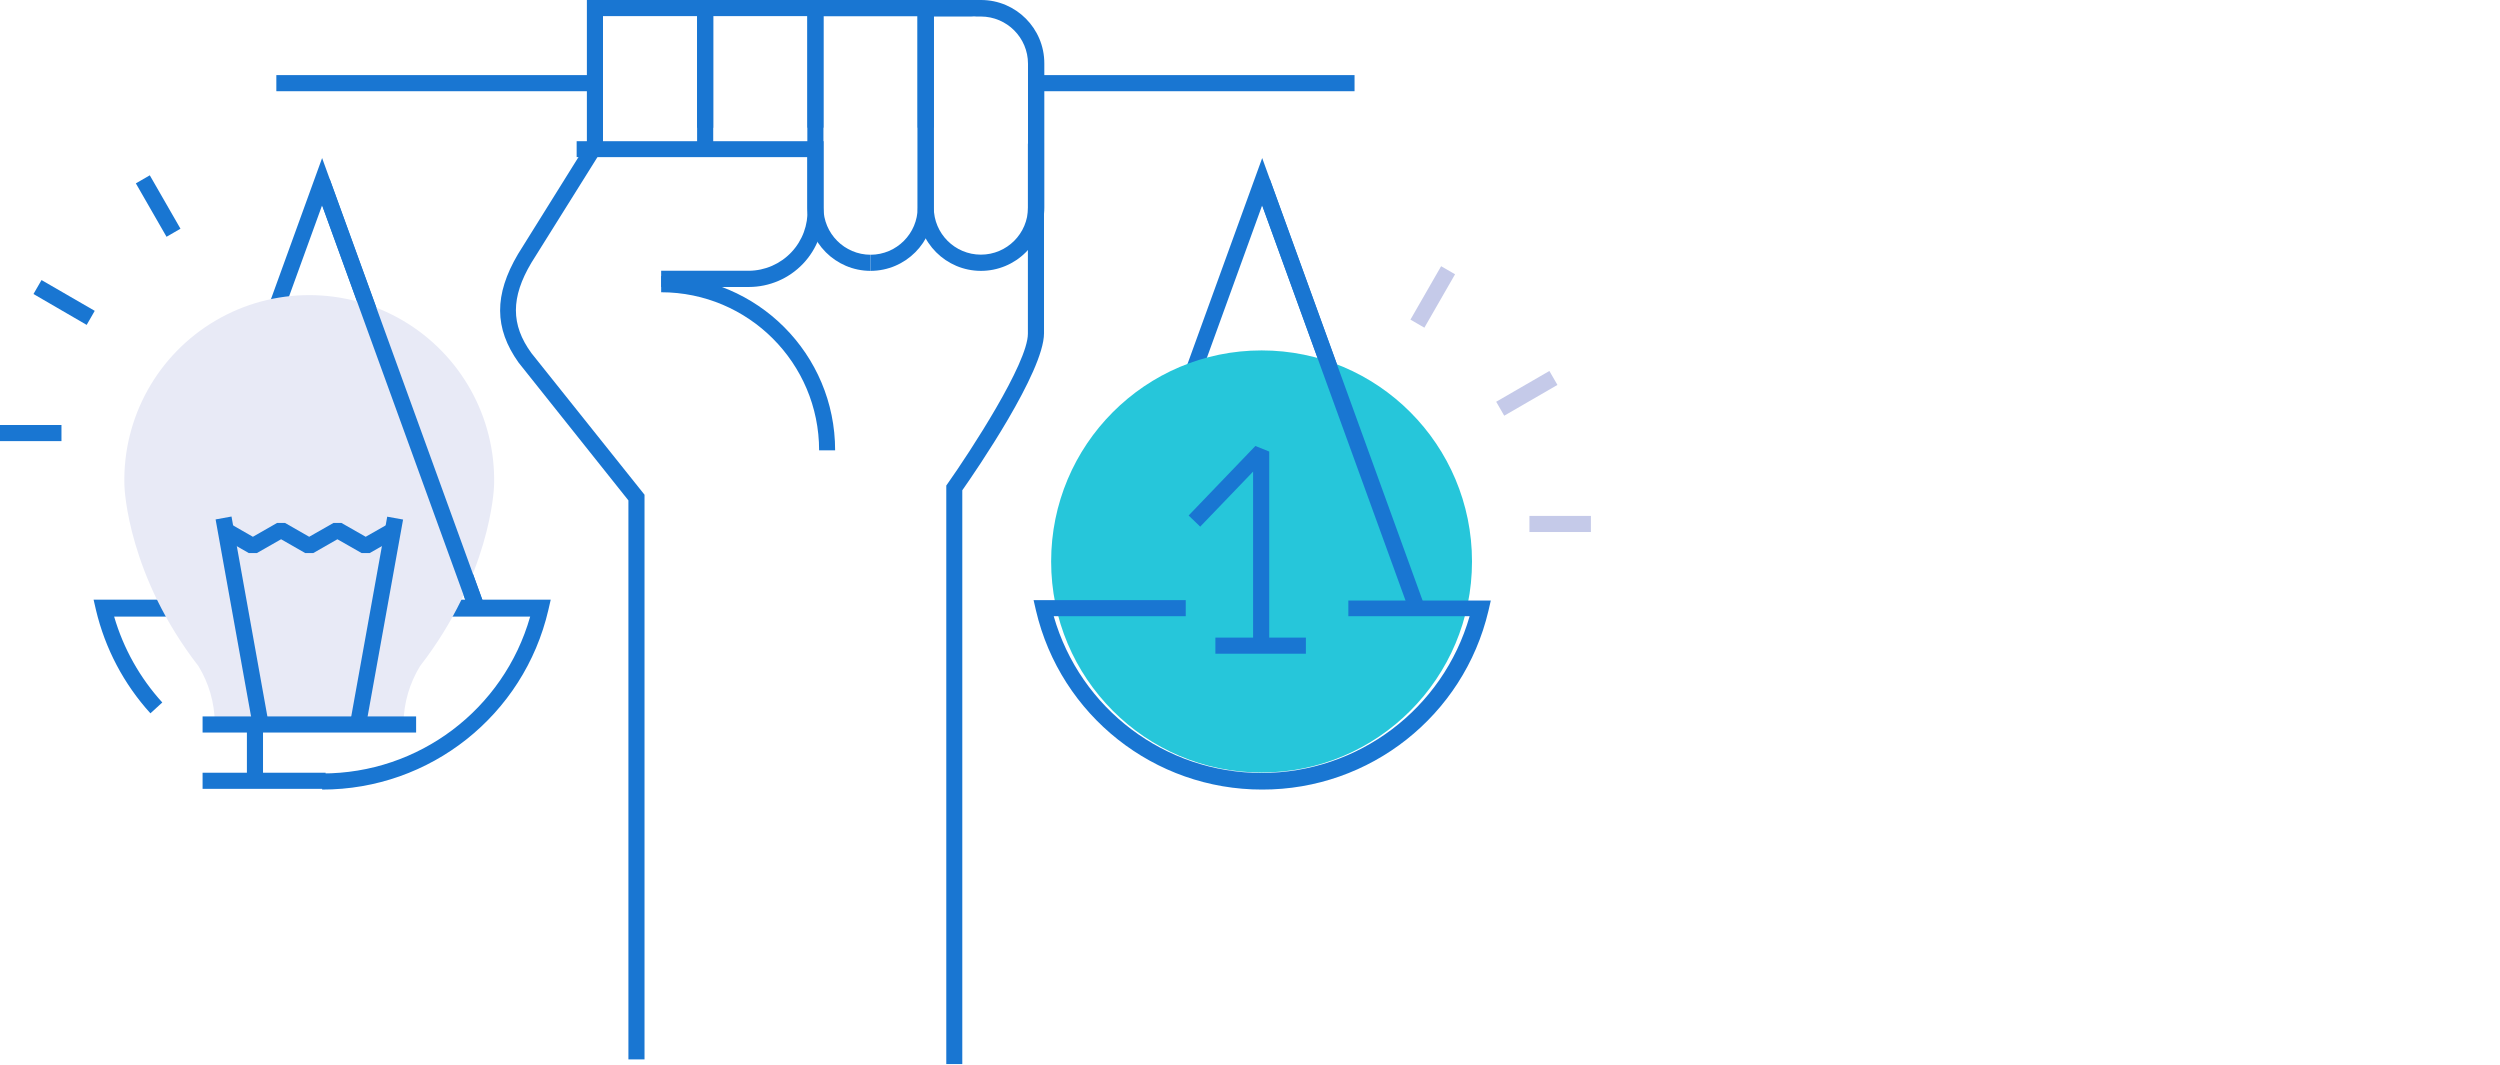
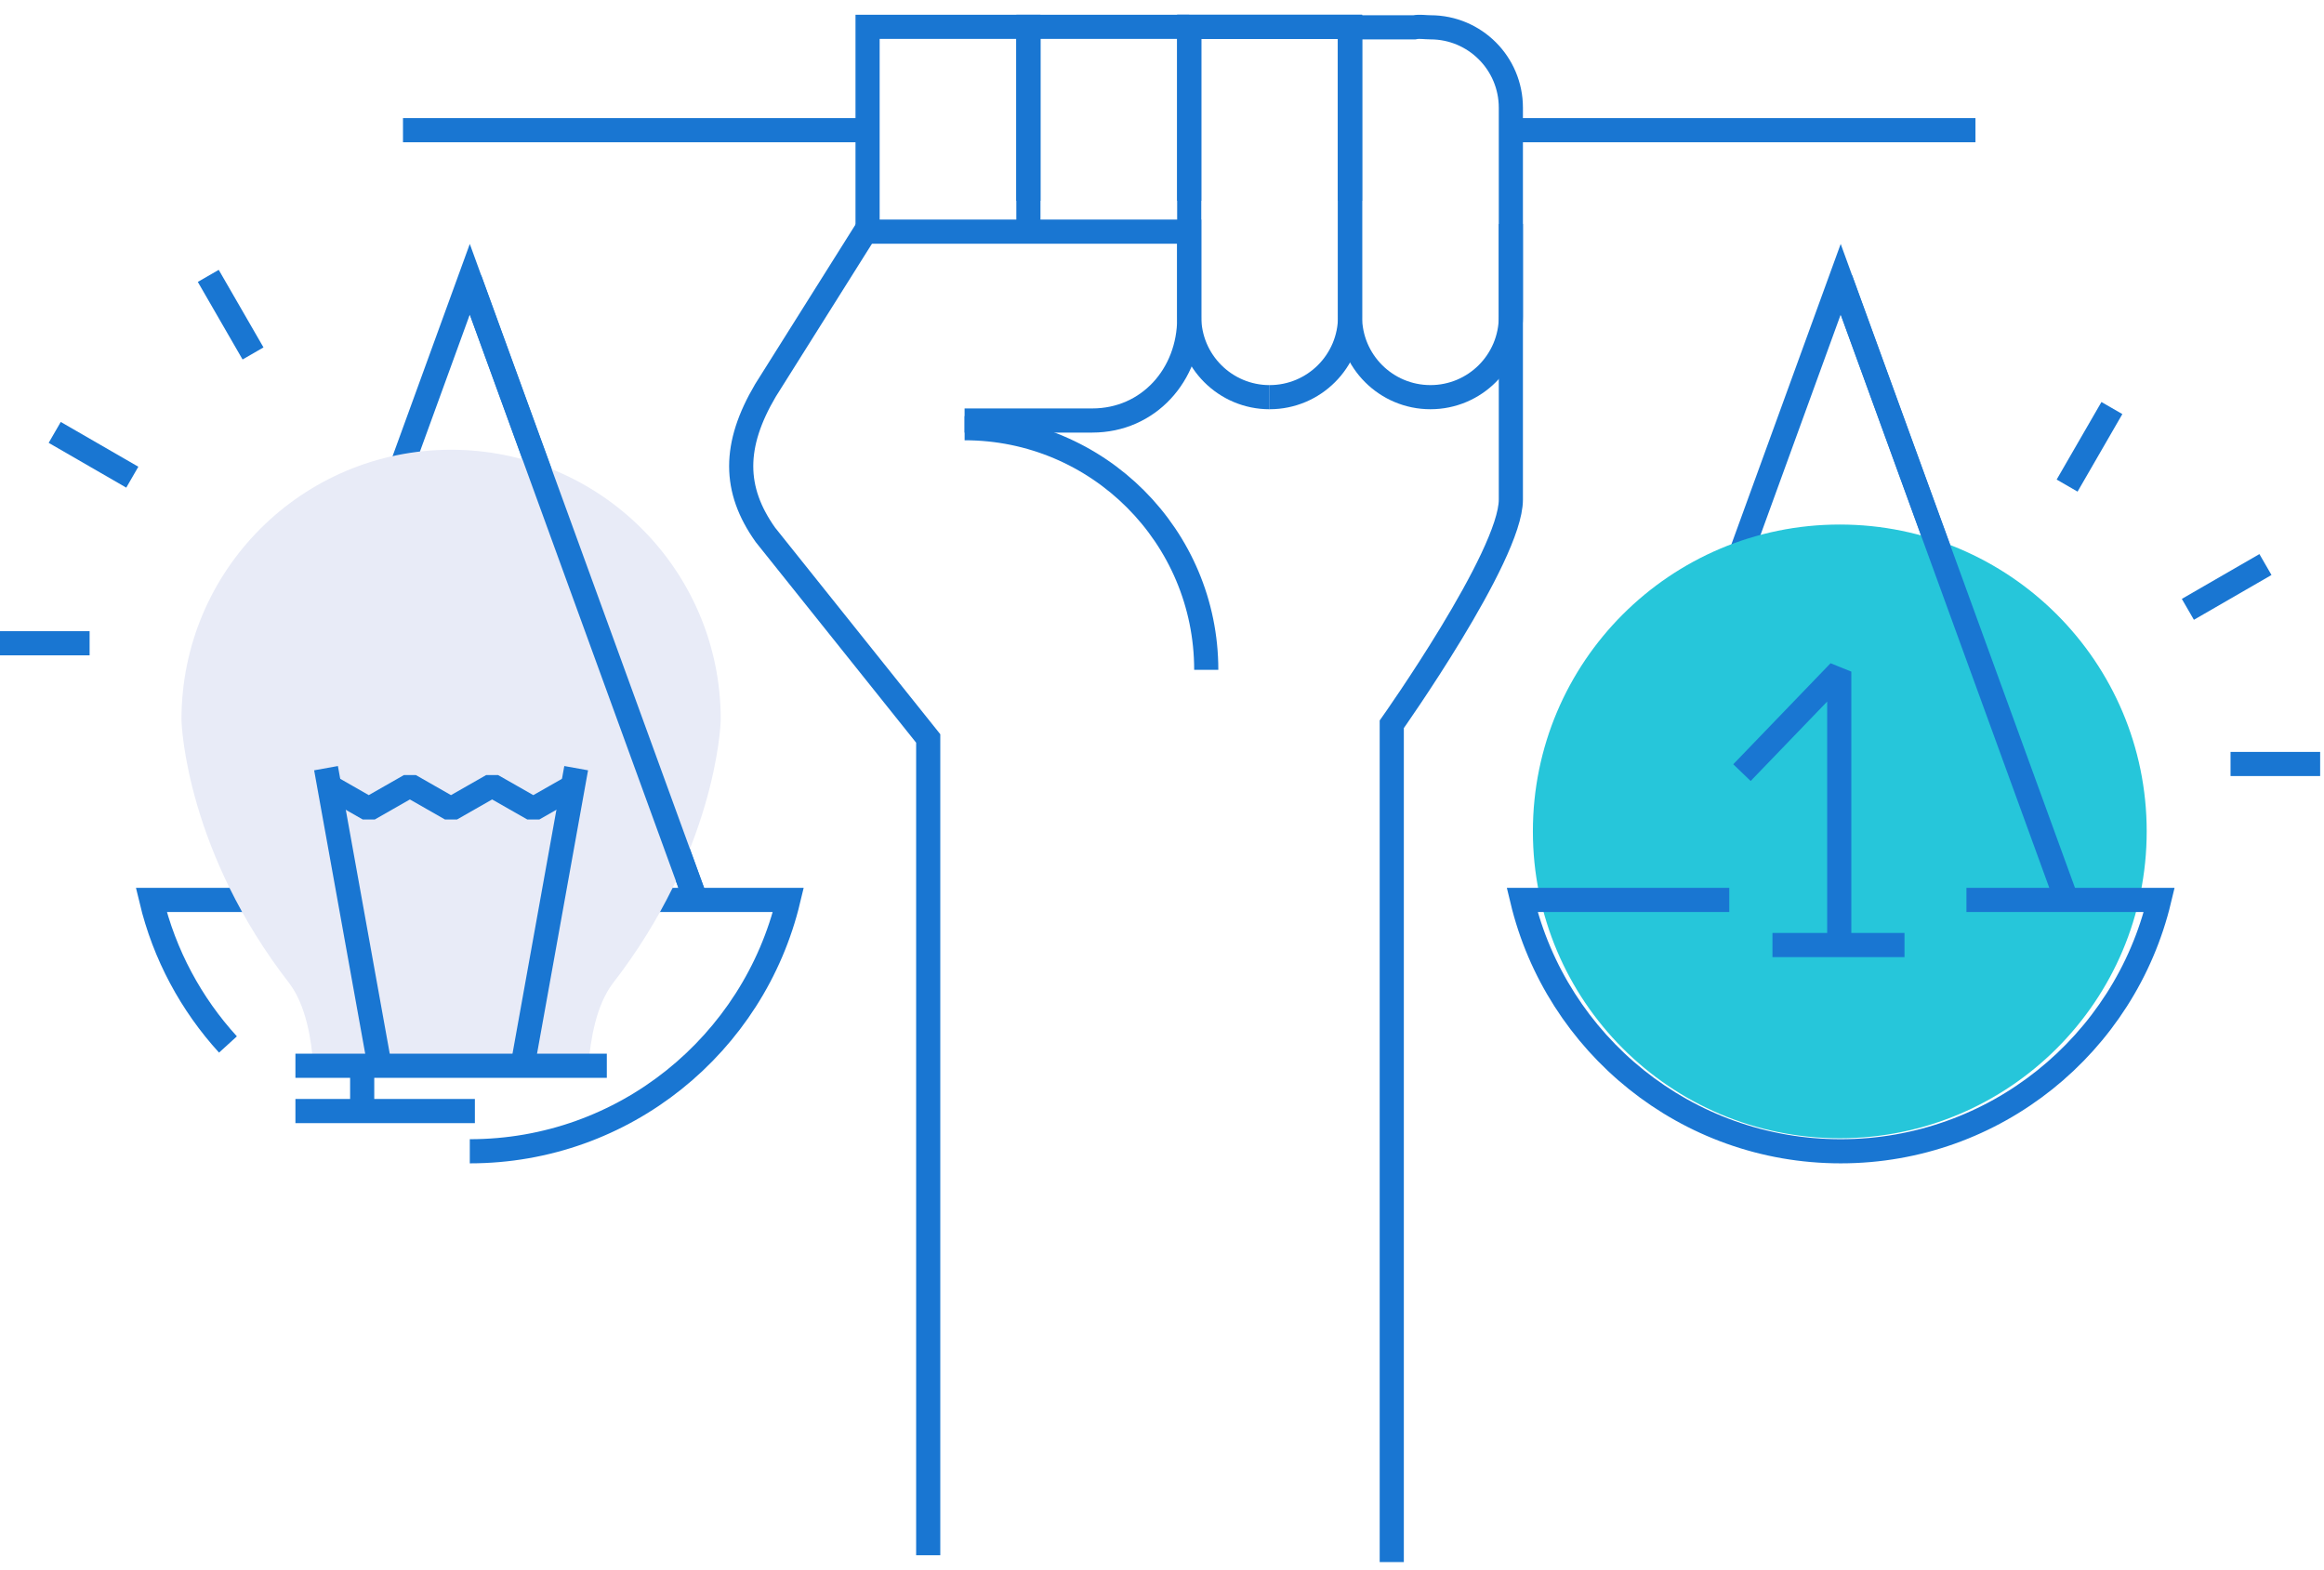
- <svg xmlns="http://www.w3.org/2000/svg" id="coaching" viewBox="0 0 242 103" xml:space="preserve" width="100%" height="100%" preserveAspectRatio="xMaxYMax">
-   <defs>
-     <style>
-       #coaching .cls-1 {
-         fill: #1976d2;
-       }
- 
-       #coaching .cls-2 {
-         fill: #26c6da;
-       }
- 
-       #coaching .cls-3 {
-         fill: #e8eaf6;
-       }
- 
-       #coaching .cls-4 {
-         fill: #c5cae9;
-       }
-     </style>
-   </defs>
-   <g>
-     <polygon class="cls-1" points="136.58 59.58 122.18 19.87 107.78 59.58 106.31 59.05 122.18 15.3 138.04 59.05 136.58 59.58" />
-     <ellipse class="cls-2" cx="122.12" cy="54.35" rx="20.37" ry="20.43" />
-     <g>
-       <polygon class="cls-1" points="122.86 62.56 121.3 62.56 121.3 45.65 116.18 50.98 115.06 49.9 121.52 43.17 122.86 43.71 122.86 62.56" />
-       <rect class="cls-1" x="117.65" y="61.72" width="8.76" height="1.56" />
-     </g>
-     <polygon class="cls-1" points="45.59 59.58 31.18 19.87 16.78 59.58 15.32 59.05 31.18 15.3 47.05 59.05 45.59 59.58" />
-     <path class="cls-1" d="M31.18,76.43V74.87A20.9,20.9,0,0,0,51.32,59.69H11.05A21.12,21.12,0,0,0,15.71,68l-1.15,1.05a22.67,22.67,0,0,1-5.27-10l-0.23-1H53.31l-0.23,1A22.46,22.46,0,0,1,31.18,76.43Z" transform="translate(0 0)" />
-     <path class="cls-1" d="M122.18,76.43a22.46,22.46,0,0,1-21.9-17.34l-0.23-1h14.73v1.56H102a20.94,20.94,0,0,0,40.26,0H130.52V58.13h13.79l-0.23,1A22.46,22.46,0,0,1,122.18,76.43Z" transform="translate(0 0)" />
-     <path class="cls-1" d="M94.95,26.22a6.13,6.13,0,0,1-6.12-6.13V0h5a3.65,3.65,0,0,1,.82,0h0.32a6.13,6.13,0,0,1,6.12,6.14V20.09A6.13,6.13,0,0,1,94.95,26.22ZM90.39,1.59V20.09a4.56,4.56,0,1,0,9.12,0V6.17a4.57,4.57,0,0,0-4.56-4.57l-0.42,0a2.16,2.16,0,0,0-.5,0l-0.16,0H90.39Z" transform="translate(0 0)" />
-     <path class="cls-1" d="M84.27,26.22V24.66a4.57,4.57,0,0,0,4.56-4.57V1.56H79.71v10.8H78.16V0H90.39V20.09A6.13,6.13,0,0,1,84.27,26.22Z" transform="translate(0 0)" />
-     <path class="cls-1" d="M84.27,26.22a6.13,6.13,0,0,1-6.12-6.13V0H90.39V12.36H88.83V1.56H79.71V20.09a4.57,4.57,0,0,0,4.56,4.57v1.56Z" transform="translate(0 0)" />
-     <polygon class="cls-1" points="69.04 12.37 67.48 12.37 67.48 0 78.94 0 78.94 1.56 69.04 1.56 69.04 12.37" />
-     <polygon class="cls-1" points="58.37 14.26 56.81 14.26 56.81 0 69.04 0 69.04 14.25 67.48 14.25 67.48 1.56 58.37 1.56 58.37 14.26" />
-     <path class="cls-1" d="M62.39,102.55H60.83V48.44L50.2,35.1c-2.37-3.33-2.38-6.56-.06-10.5L57,13.6l1.32,0.83-6.88,11c-2,3.36-2,6,0,8.75L62.39,47.89v54.66Z" transform="translate(0 0)" />
-     <path class="cls-1" d="M72.5,27.78H64V26.21H72.5a5.72,5.72,0,0,0,5.66-6v-5l-22.34,0V13.67l23.9,0V20.2A7.24,7.24,0,0,1,72.5,27.78Z" transform="translate(0 0)" />
-     <path class="cls-1" d="M93.16,103H91.6V47l0.14-.2c2.16-3.06,7.76-11.63,7.76-14.5V13.91h1.56V32.26c0,3.72-6.61,13.35-7.91,15.2V103Z" transform="translate(0 0)" />
-     <rect class="cls-1" x="26.75" y="7.27" width="30.84" height="1.56" />
-     <rect class="cls-1" x="100.28" y="7.27" width="30.84" height="1.56" />
-     <path class="cls-1" d="M80.84,43.59H79.29A15.3,15.3,0,0,0,64,28.29V26.72A16.86,16.86,0,0,1,80.84,43.59Z" transform="translate(0 0)" />
-     <polygon class="cls-1" points="136.58 59.58 121.44 17.86 122.91 17.32 138.04 59.05 136.58 59.58" />
-     <path class="cls-3" d="M20.79,69.92H39.06a10.9,10.9,0,0,1,1.6-5.44c6.74-8.71,7.17-17,7.17-17.59a17.9,17.9,0,1,0-35.79,0c0,0.59.42,8.88,7.17,17.59A10.77,10.77,0,0,1,20.79,69.92Z" transform="translate(0 0)" />
-     <g>
-       <polygon class="cls-1" points="24.42 70.01 20.87 50.28 22.41 50 25.95 69.73 24.42 70.01" />
-       <rect class="cls-1" x="26.45" y="59.23" width="20.04" height="1.56" transform="translate(-29.05 85.27) rotate(-79.79)" />
-     </g>
-     <polygon class="cls-1" points="35.01 53.54 32.66 52.2 30.32 53.54 29.55 53.54 27.21 52.2 24.86 53.54 24.09 53.54 21.36 51.98 22.14 50.62 24.48 51.96 26.82 50.62 27.59 50.62 29.93 51.96 32.28 50.62 33.05 50.62 35.4 51.96 37.75 50.62 38.52 51.98 35.78 53.54 35.01 53.54" />
-     <rect class="cls-1" x="19.61" y="69.35" width="20.67" height="1.56" />
-     <rect class="cls-1" x="19.61" y="74.8" width="11.91" height="1.56" />
-     <rect class="cls-1" x="23.9" y="70.37" width="1.56" height="4.76" />
-     <polygon class="cls-1" points="45.59 59.58 30.45 17.86 31.91 17.32 47.05 59.05 45.59 59.58" />
-     <g>
-       <polygon class="cls-1" points="16.12 22.92 13.15 17.75 14.5 16.97 17.47 22.14 16.12 22.92" />
-       <polygon class="cls-1" points="8.39 31.45 3.24 28.46 4.02 27.11 9.17 30.09 8.39 31.45" />
-       <rect class="cls-1" y="41.14" width="5.95" height="1.56" />
-     </g>
-     <g>
-       <polygon class="cls-4" points="137.88 31.72 136.53 30.94 139.5 25.77 140.85 26.55 137.88 31.72" />
-       <polygon class="cls-4" points="145.61 40.24 144.83 38.89 149.98 35.91 150.76 37.26 145.61 40.24" />
-       <rect class="cls-4" x="148.05" y="49.94" width="5.95" height="1.56" />
+ <svg xmlns="http://www.w3.org/2000/svg" width="154px" height="104px" viewBox="0 0 154 104" version="1.1">
+   <defs />
+   <g id="Desktop" stroke="none" stroke-width="1" fill="none" fill-rule="evenodd">
+     <g id="HomePage-desktop-1600" transform="translate(-1211, -1712)">
+       <g id="homepage" transform="translate(-3, 68)">
+         <g id="Page-1" transform="translate(1214, 1645)">
+           <polyline id="Stroke-1" stroke="#1976D2" stroke-width="1.6" points="106.867 59.035 114.419 38.272 121.974 17.505 129.528 38.272 137.084 59.035" />
+           <g id="Group-66" transform="translate(0, 0.627667)">
+             <path d="M142.251,53.466 C142.251,64.696 133.145,73.804 121.912,73.804 C110.68,73.804 101.577,64.696 101.577,53.466 C101.577,42.241 110.68,33.133 121.912,33.133 C133.145,33.133 142.251,42.241 142.251,53.466" id="Fill-2" fill="#26C6DA" />
+             <polyline id="Stroke-4" stroke="#1976D2" stroke-width="1.6" stroke-linejoin="bevel" points="121.878 61.643 121.878 42.88 115.431 49.574" />
+             <path d="M117.452,61 L126.202,61" id="Stroke-6" stroke="#1976D2" stroke-width="1.6" stroke-linejoin="bevel" />
+             <polyline id="Stroke-8" stroke="#1976D2" stroke-width="1.6" points="16.023 58.408 23.576 37.644 31.131 16.878 38.686 37.644 46.242 58.408" />
+             <path d="M31.131,74.666 C41.381,74.666 49.955,67.558 52.241,58.009 L10.024,58.009 C10.892,61.641 12.671,64.92 15.106,67.589" id="Stroke-10" stroke="#1976D2" stroke-width="1.6" />
+             <path d="M114.591,58.009 L100.866,58.009 C103.151,67.558 111.724,74.666 121.974,74.666 C132.224,74.666 140.797,67.558 143.083,58.009 L130.306,58.009" id="Stroke-12" stroke="#1976D2" stroke-width="1.6" />
+             <path d="M94.789,0.182 C94.425,0.182 94.068,0.112 93.724,0.182 L89.46,0.182 L89.46,5.51 L89.46,8.972 L89.46,19.363 C89.46,22.307 91.847,24.692 94.789,24.692 C97.732,24.692 100.117,22.307 100.117,19.363 L100.117,5.51 C100.117,2.566 97.732,0.182 94.789,0.182 L94.789,0.182 Z" id="Stroke-14" stroke="#1976D2" stroke-width="1.6" />
+             <path d="M84.132,24.692 C87.075,24.692 89.461,22.306 89.461,19.363 L89.461,7.876 L89.461,5.51 L89.461,0.15 L78.804,0.15 L78.804,9.57 L78.804,11.679" id="Stroke-16" stroke="#1976D2" stroke-width="1.6" />
+             <path d="M84.132,24.693 C81.189,24.693 78.804,22.306 78.804,19.366 L78.804,7.876 L78.804,5.51 L78.804,0.15 L89.461,0.15 L89.461,9.57 L89.461,11.679" id="Stroke-18" stroke="#1976D2" stroke-width="1.6" />
+             <polyline id="Stroke-20" stroke="#1976D2" stroke-width="1.6" points="78.804 0.15 68.147 0.15 68.147 9.57 68.147 11.679" />
+             <polyline id="Stroke-22" stroke="#1976D2" stroke-width="1.6" points="68.147 13.555 68.147 10.582 68.147 9.57 68.147 0.15 57.49 0.15 57.49 5.511 57.49 8.972 57.49 13.569" />
+             <path d="M57.593,13.318 L50.721,24.247 C48.581,27.876 48.581,30.808 50.721,33.817 L61.508,47.309 L61.508,101.438" id="Stroke-24" stroke="#1976D2" stroke-width="1.6" />
+             <path d="M63.918,26.239 L72.376,26.239 C76.112,26.239 78.804,23.21 78.804,19.473 L78.804,13.722 L56.94,13.722" id="Stroke-26" stroke="#1976D2" stroke-width="1.6" />
+             <path d="M100.117,13.214 L100.117,31.484 C100.117,35.222 92.225,46.371 92.225,46.371 L92.225,101.889" id="Stroke-28" stroke="#1976D2" stroke-width="1.6" />
+             <path d="M57.49,7 L26.704,7" id="Stroke-30" stroke="#1976D2" stroke-width="1.6" />
+             <path d="M130.904,7 L100.117,7" id="Stroke-32" stroke="#1976D2" stroke-width="1.6" />
+             <path d="M63.92,26.748 C72.763,26.748 79.932,33.917 79.932,42.762" id="Stroke-34" stroke="#1976D2" stroke-width="1.6" />
+             <polyline id="Stroke-36" stroke="#1976D2" stroke-width="1.6" points="121.974 16.878 129.528 37.645 137.084 58.408" />
+             <path d="M20.757,68.964 L38.997,68.964 C39.125,67.238 39.512,64.994 40.598,63.551 C47.329,54.882 47.759,46.626 47.759,46.043 C47.759,36.171 39.763,28.177 29.892,28.177 C20.021,28.177 12.026,36.171 12.026,46.043 C12.026,46.626 12.445,54.879 19.184,63.551 C20.267,64.994 20.641,67.238 20.757,68.964" id="Fill-38" fill="#E8EBF7" />
+             <path d="M25.142,68.915 L21.604,49.278" id="Stroke-40" stroke="#1976D2" stroke-width="1.6" stroke-linejoin="bevel" />
+             <path d="M34.645,68.916 L38.18,49.278" id="Stroke-42" stroke="#1976D2" stroke-width="1.6" stroke-linejoin="bevel" />
+             <polyline id="Stroke-44" stroke="#1976D2" stroke-width="1.6" stroke-linejoin="bevel" points="21.715 50.43 24.436 51.986 27.161 50.43 29.885 51.986 32.611 50.43 35.34 51.986 38.07 50.43" />
+             <path d="M19.576,69 L40.211,69" id="Stroke-46" stroke="#1976D2" stroke-width="1.6" stroke-linejoin="bevel" />
+             <path d="M19.576,72 L31.468,72" id="Stroke-48" stroke="#1976D2" stroke-width="1.6" stroke-linejoin="bevel" />
+             <path d="M24,72.154 L24,69.414" id="Stroke-50" stroke="#1976D2" stroke-width="1.6" stroke-linejoin="bevel" />
+             <polyline id="Stroke-52" stroke="#1976D2" stroke-width="1.6" points="31.131 16.878 38.685 37.645 46.242 58.408" />
+             <path d="M13.801,16.655 L16.767,21.795" id="Stroke-54" stroke="#1976D2" stroke-width="1.6" />
+             <path d="M3.626,27.027 L8.767,29.995" id="Stroke-56" stroke="#1976D2" stroke-width="1.6" />
+             <path d="M0,41 L5.938,41" id="Stroke-58" stroke="#1976D2" stroke-width="1.6" />
+             <path d="M139.945,25.413 L136.977,30.552" id="Stroke-60" stroke="#1976D2" stroke-width="1.6" />
+             <path d="M150.12,35.784 L144.979,38.753" id="Stroke-62" stroke="#1976D2" stroke-width="1.6" />
+             <path d="M153.745,49 L147.807,49" id="Stroke-64" stroke="#1976D2" stroke-width="1.6" />
+           </g>
+         </g>
+       </g>
    </g>
  </g>
</svg>
